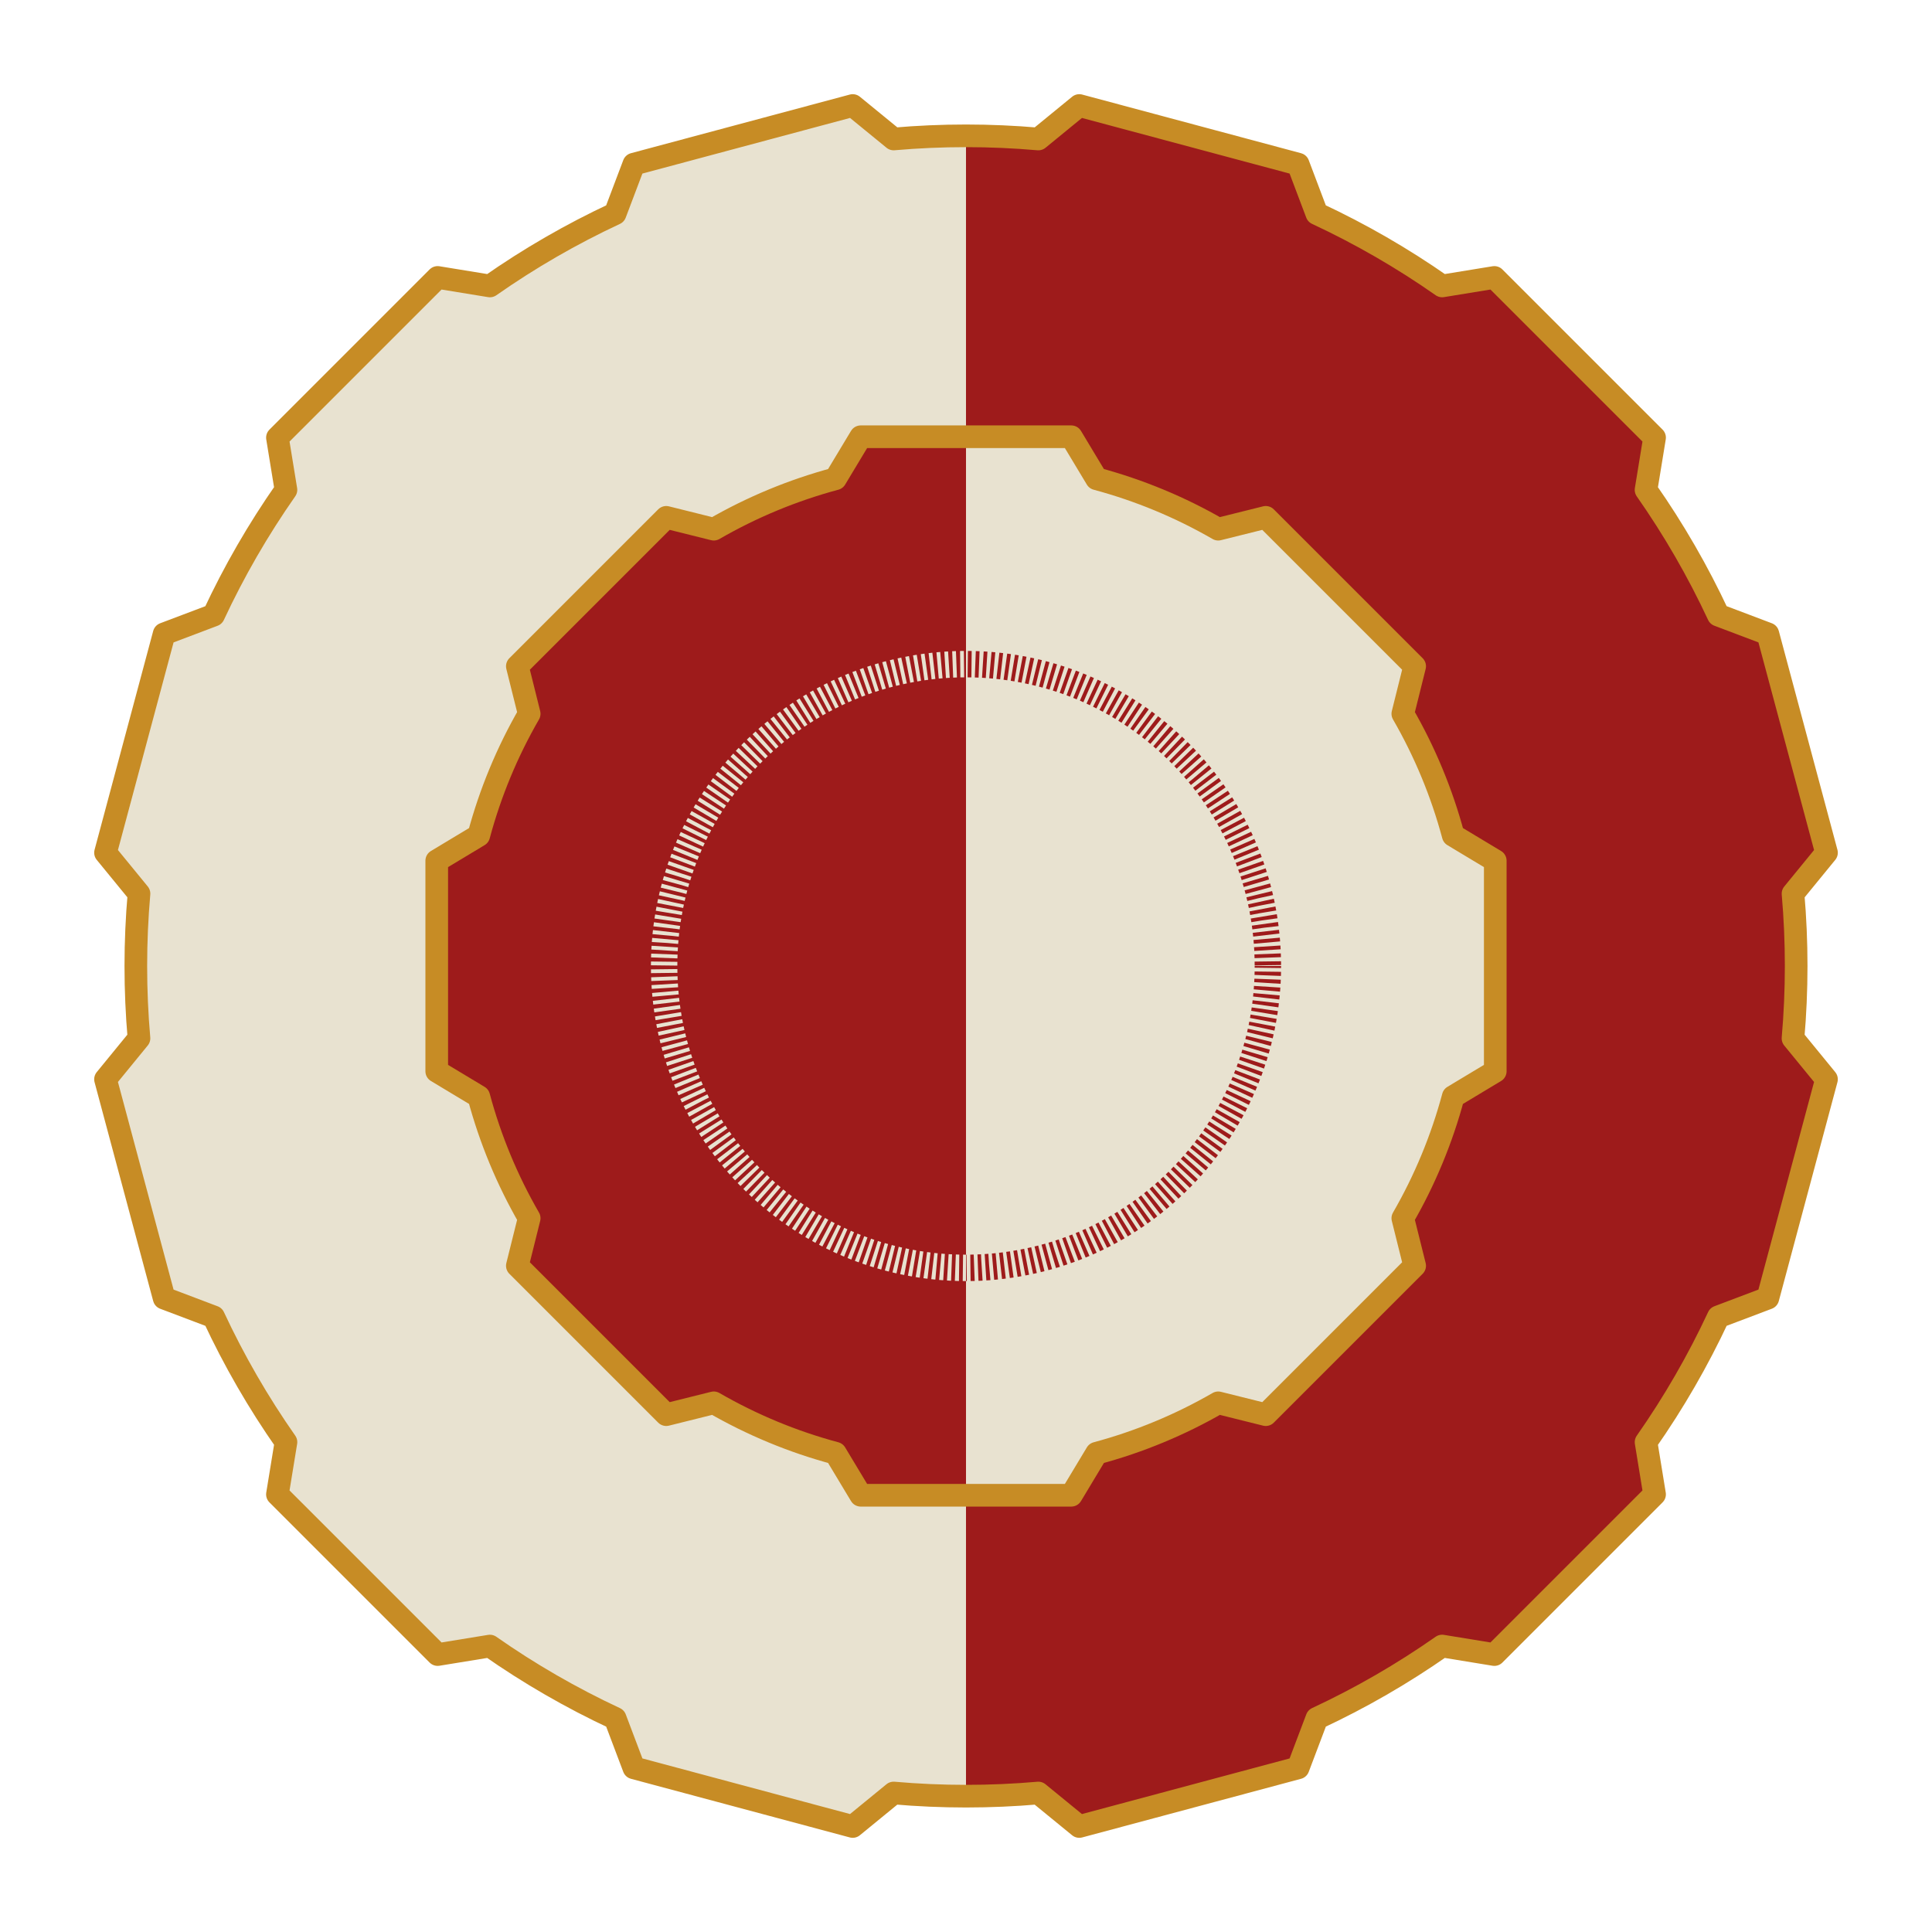
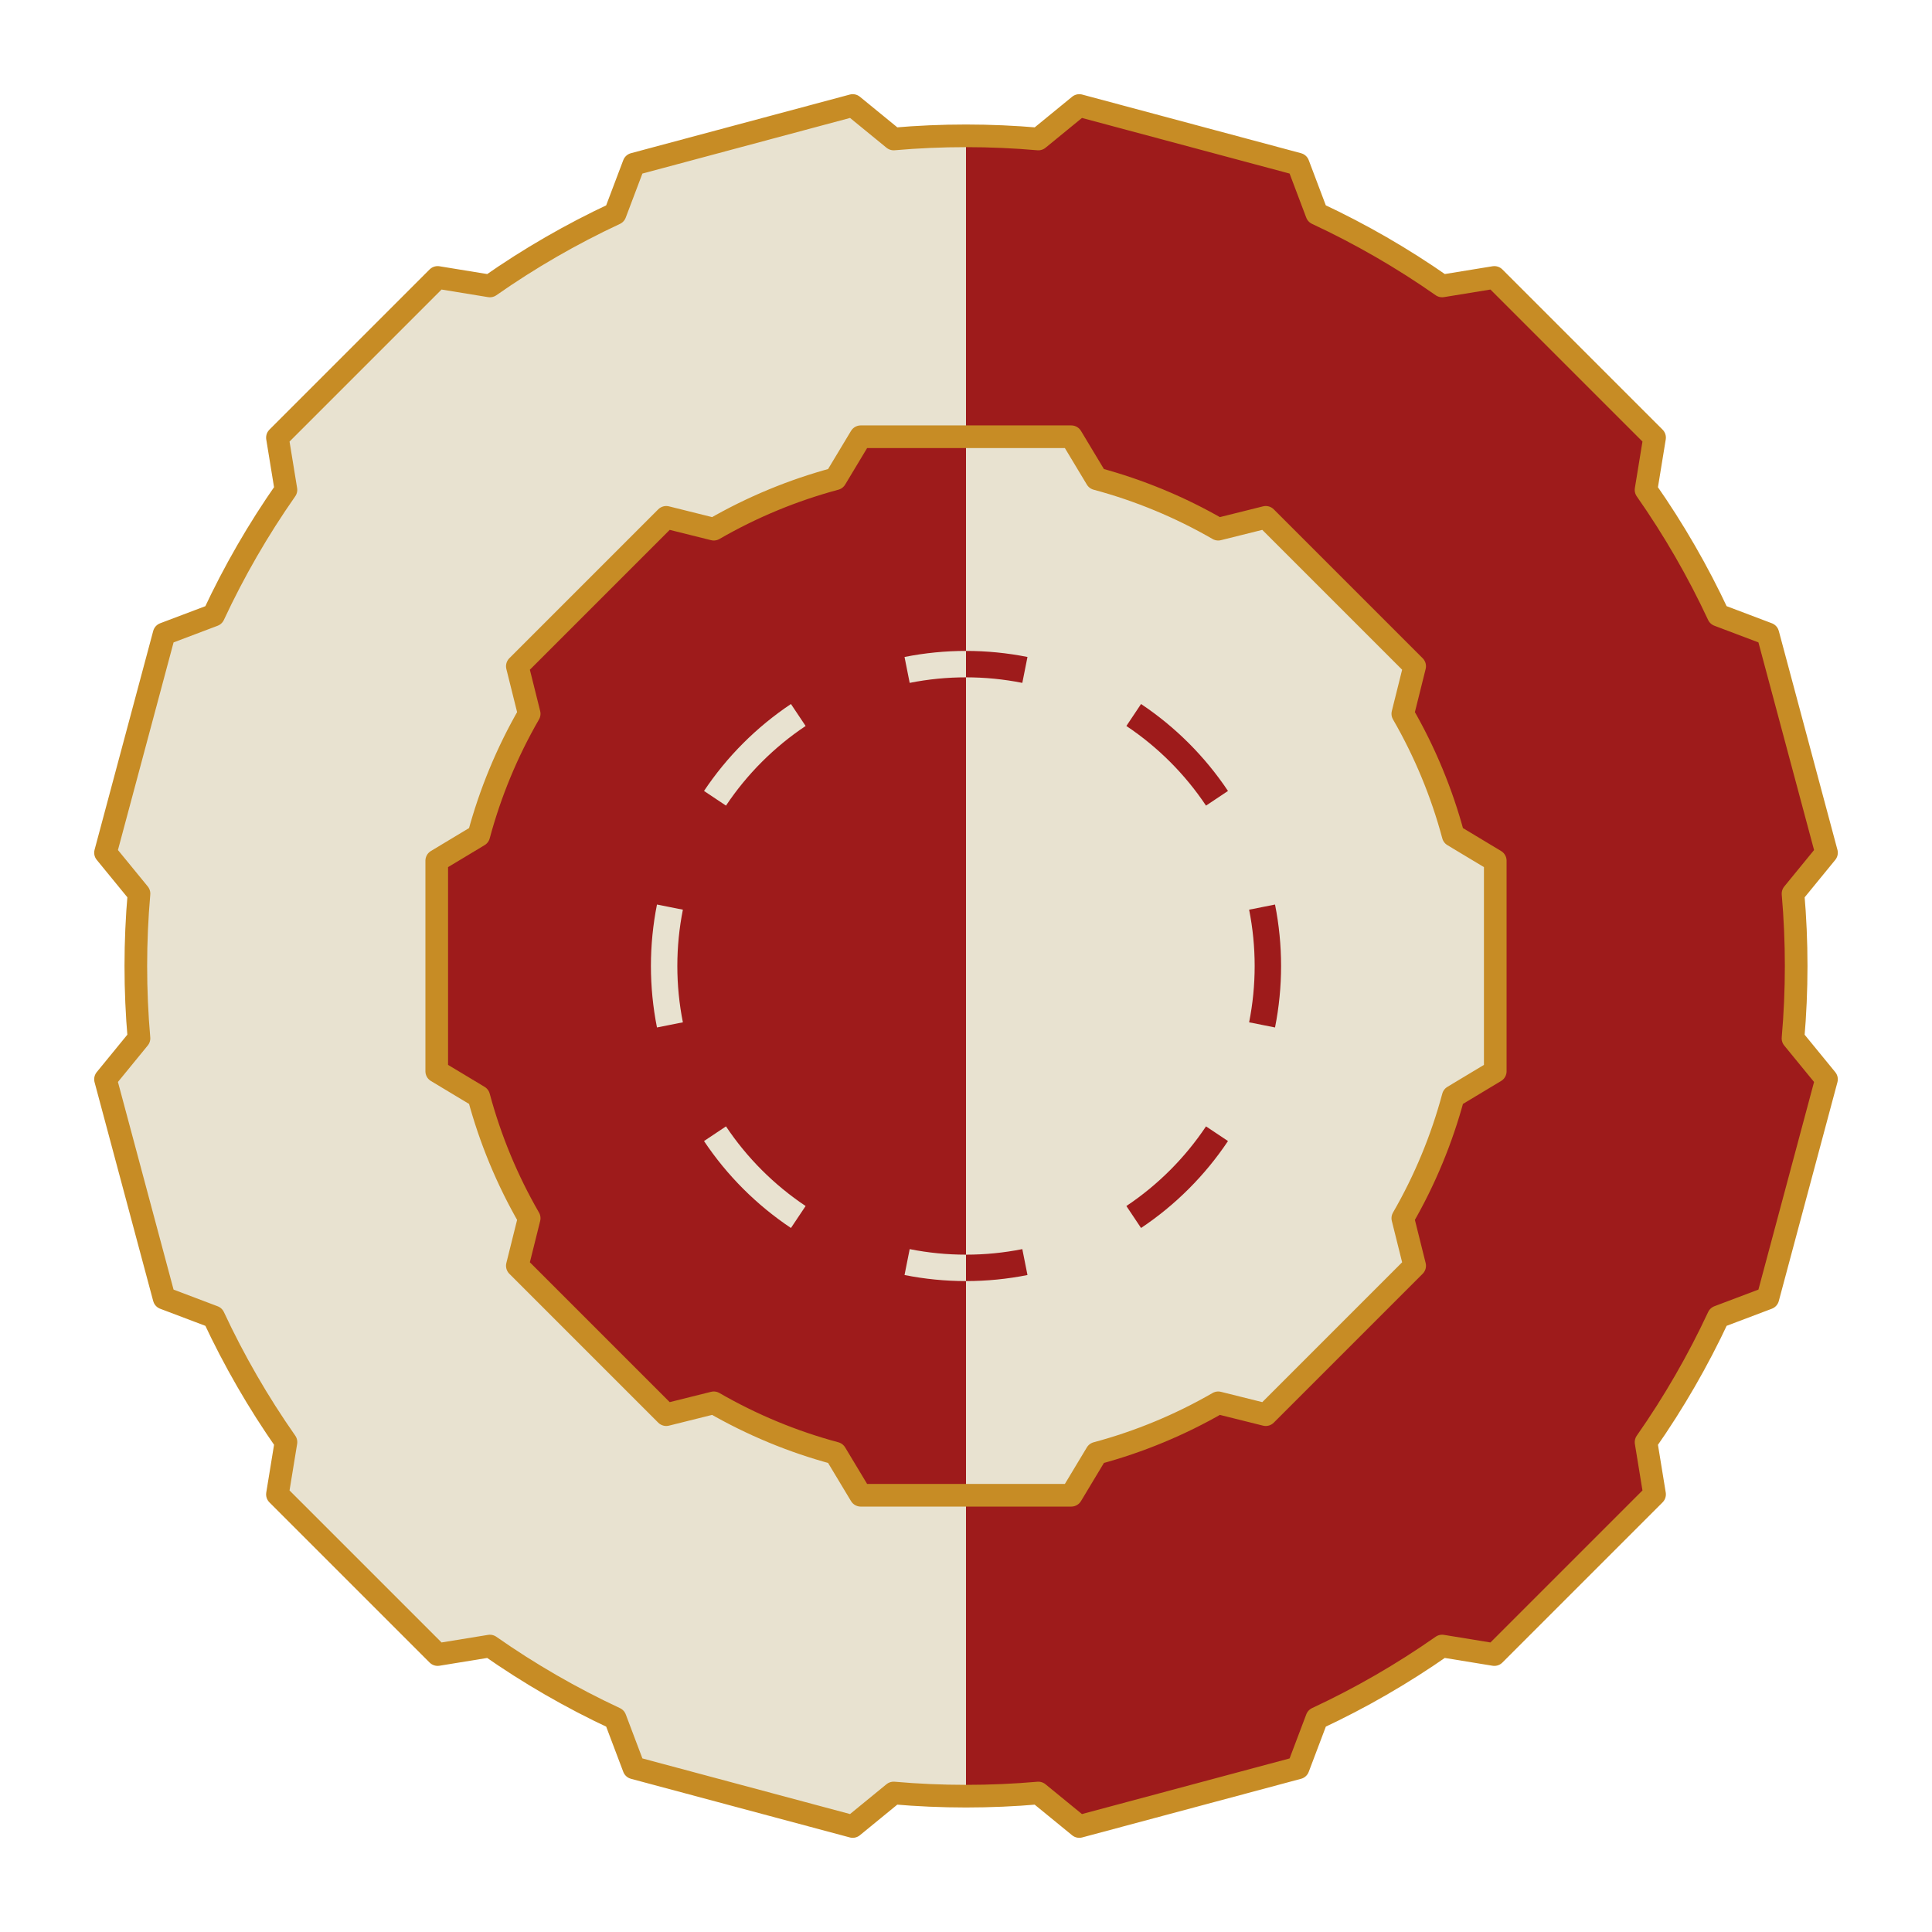
<svg xmlns="http://www.w3.org/2000/svg" width="432" height="432" viewBox="0 0 432 432">
  <defs>
    <clipPath id="left-split">
      <rect x="0" y="0" width="128" height="256" />
    </clipPath>
    <clipPath id="right-split">
      <rect x="128" y="0" width="128" height="256" />
    </clipPath>
    <path id="outer-gear-path" d="M 242.02 112.99 L 242.02 143.01 L 236.33 147.10 A 110 110 0 0 1 231.37 165.62 L 234.25 172.01 L 219.24 198.01 L 212.26 198.71 A 110 110 0 0 1 198.71 212.26 L 198.01 219.24 L 172.01 234.25 L 165.62 231.37 A 110 110 0 0 1 147.10 236.33 L 143.01 242.02 L 112.99 242.02 L 108.90 236.33 A 110 110 0 0 1 90.38 231.37 L 83.99 234.25 L 57.99 219.24 L 57.29 212.26 A 110 110 0 0 1 43.74 198.71 L 36.76 198.01 L 21.75 172.01 L 24.63 165.62 A 110 110 0 0 1 19.67 147.10 L 13.98 143.01 L 13.98 112.99 L 19.67 108.90 A 110 110 0 0 1 24.63 90.38 L 21.75 83.99 L 36.76 57.99 L 43.74 57.29 A 110 110 0 0 1 57.29 43.74 L 57.99 36.76 L 83.99 21.75 L 90.38 24.63 A 110 110 0 0 1 108.90 19.67 L 112.99 13.98 L 143.01 13.98 L 147.10 19.67 A 110 110 0 0 1 165.62 24.63 L 172.01 21.75 L 198.01 36.76 L 198.71 43.74 A 110 110 0 0 1 212.26 57.29 L 219.24 57.99 L 234.25 83.99 L 231.37 90.38 A 110 110 0 0 1 236.33 108.90 Z" transform="translate(128 128) rotate(15) translate(-128 -128)" />
    <path id="inner-gear-path" d="M 198.13 114.05 L 198.13 141.95 L 192.56 145.30 A 66.84 66.84 0 0 1 185.88 161.42 L 187.45 167.72 L 167.72 187.45 L 161.42 185.88 A 66.84 66.84 0 0 1 145.30 192.56 L 141.95 198.13 L 114.05 198.13 L 110.70 192.56 A 66.84 66.84 0 0 1 94.58 185.88 L 88.28 187.45 L 68.55 167.72 L 70.12 161.42 A 66.84 66.84 0 0 1 63.44 145.30 L 57.87 141.95 L 57.87 114.05 L 63.44 110.70 A 66.84 66.84 0 0 1 70.12 94.58 L 68.55 88.28 L 88.28 68.55 L 94.58 70.12 A 66.84 66.84 0 0 1 110.70 63.44 L 114.05 57.87 L 141.95 57.87 L 145.30 63.44 A 66.84 66.84 0 0 1 161.42 70.12 L 167.72 68.55 L 187.45 88.28 L 185.88 94.58 A 66.84 66.84 0 0 1 192.56 110.70 Z" />
    <g id="core-ring-layer">
-       <circle cx="128" cy="128" r="40" fill="none" stroke="currentColor" stroke-width="3.5" pathLength="8" stroke-dasharray="0.5 0.5" stroke-dashoffset="0.25" />
+       <path d="M 120.196 88.769 A 40 40 0 0 1 135.804 88.769 M 150.223 94.741 A 40 40 0 0 1 161.259 105.777 M 167.231 120.196 A 40 40 0 0 1 167.231 135.804 M 161.259 150.223 A 40 40 0 0 1 150.223 161.259 M 135.804 167.231 A 40 40 0 0 1 120.196 167.231 M 105.777 161.259 A 40 40 0 0 1 94.741 150.223 M 88.769 135.804 A 40 40 0 0 1 88.769 120.196 M 94.741 105.777 A 40 40 0 0 1 105.777 94.741" fill="none" stroke="currentColor" stroke-width="3.5" />
    </g>
  </defs>
  <g transform="scale(1.6875)">
    <use href="#outer-gear-path" fill="#E8E2D0" clip-path="url(#left-split)" />
    <use href="#outer-gear-path" fill="#9E1B1B" clip-path="url(#right-split)" />
    <use href="#inner-gear-path" fill="#9E1B1B" clip-path="url(#left-split)" />
    <use href="#inner-gear-path" fill="#E8E2D0" clip-path="url(#right-split)" />
    <use href="#outer-gear-path" fill="none" stroke="#C78C25" stroke-width="3" stroke-linejoin="round" stroke-linecap="round" />
    <use href="#inner-gear-path" fill="none" stroke="#C78C25" stroke-width="3" stroke-linejoin="round" stroke-linecap="round" />
    <use href="#core-ring-layer" color="#E8E2D0" clip-path="url(#left-split)" />
    <use href="#core-ring-layer" color="#9E1B1B" clip-path="url(#right-split)" />
  </g>
</svg>
